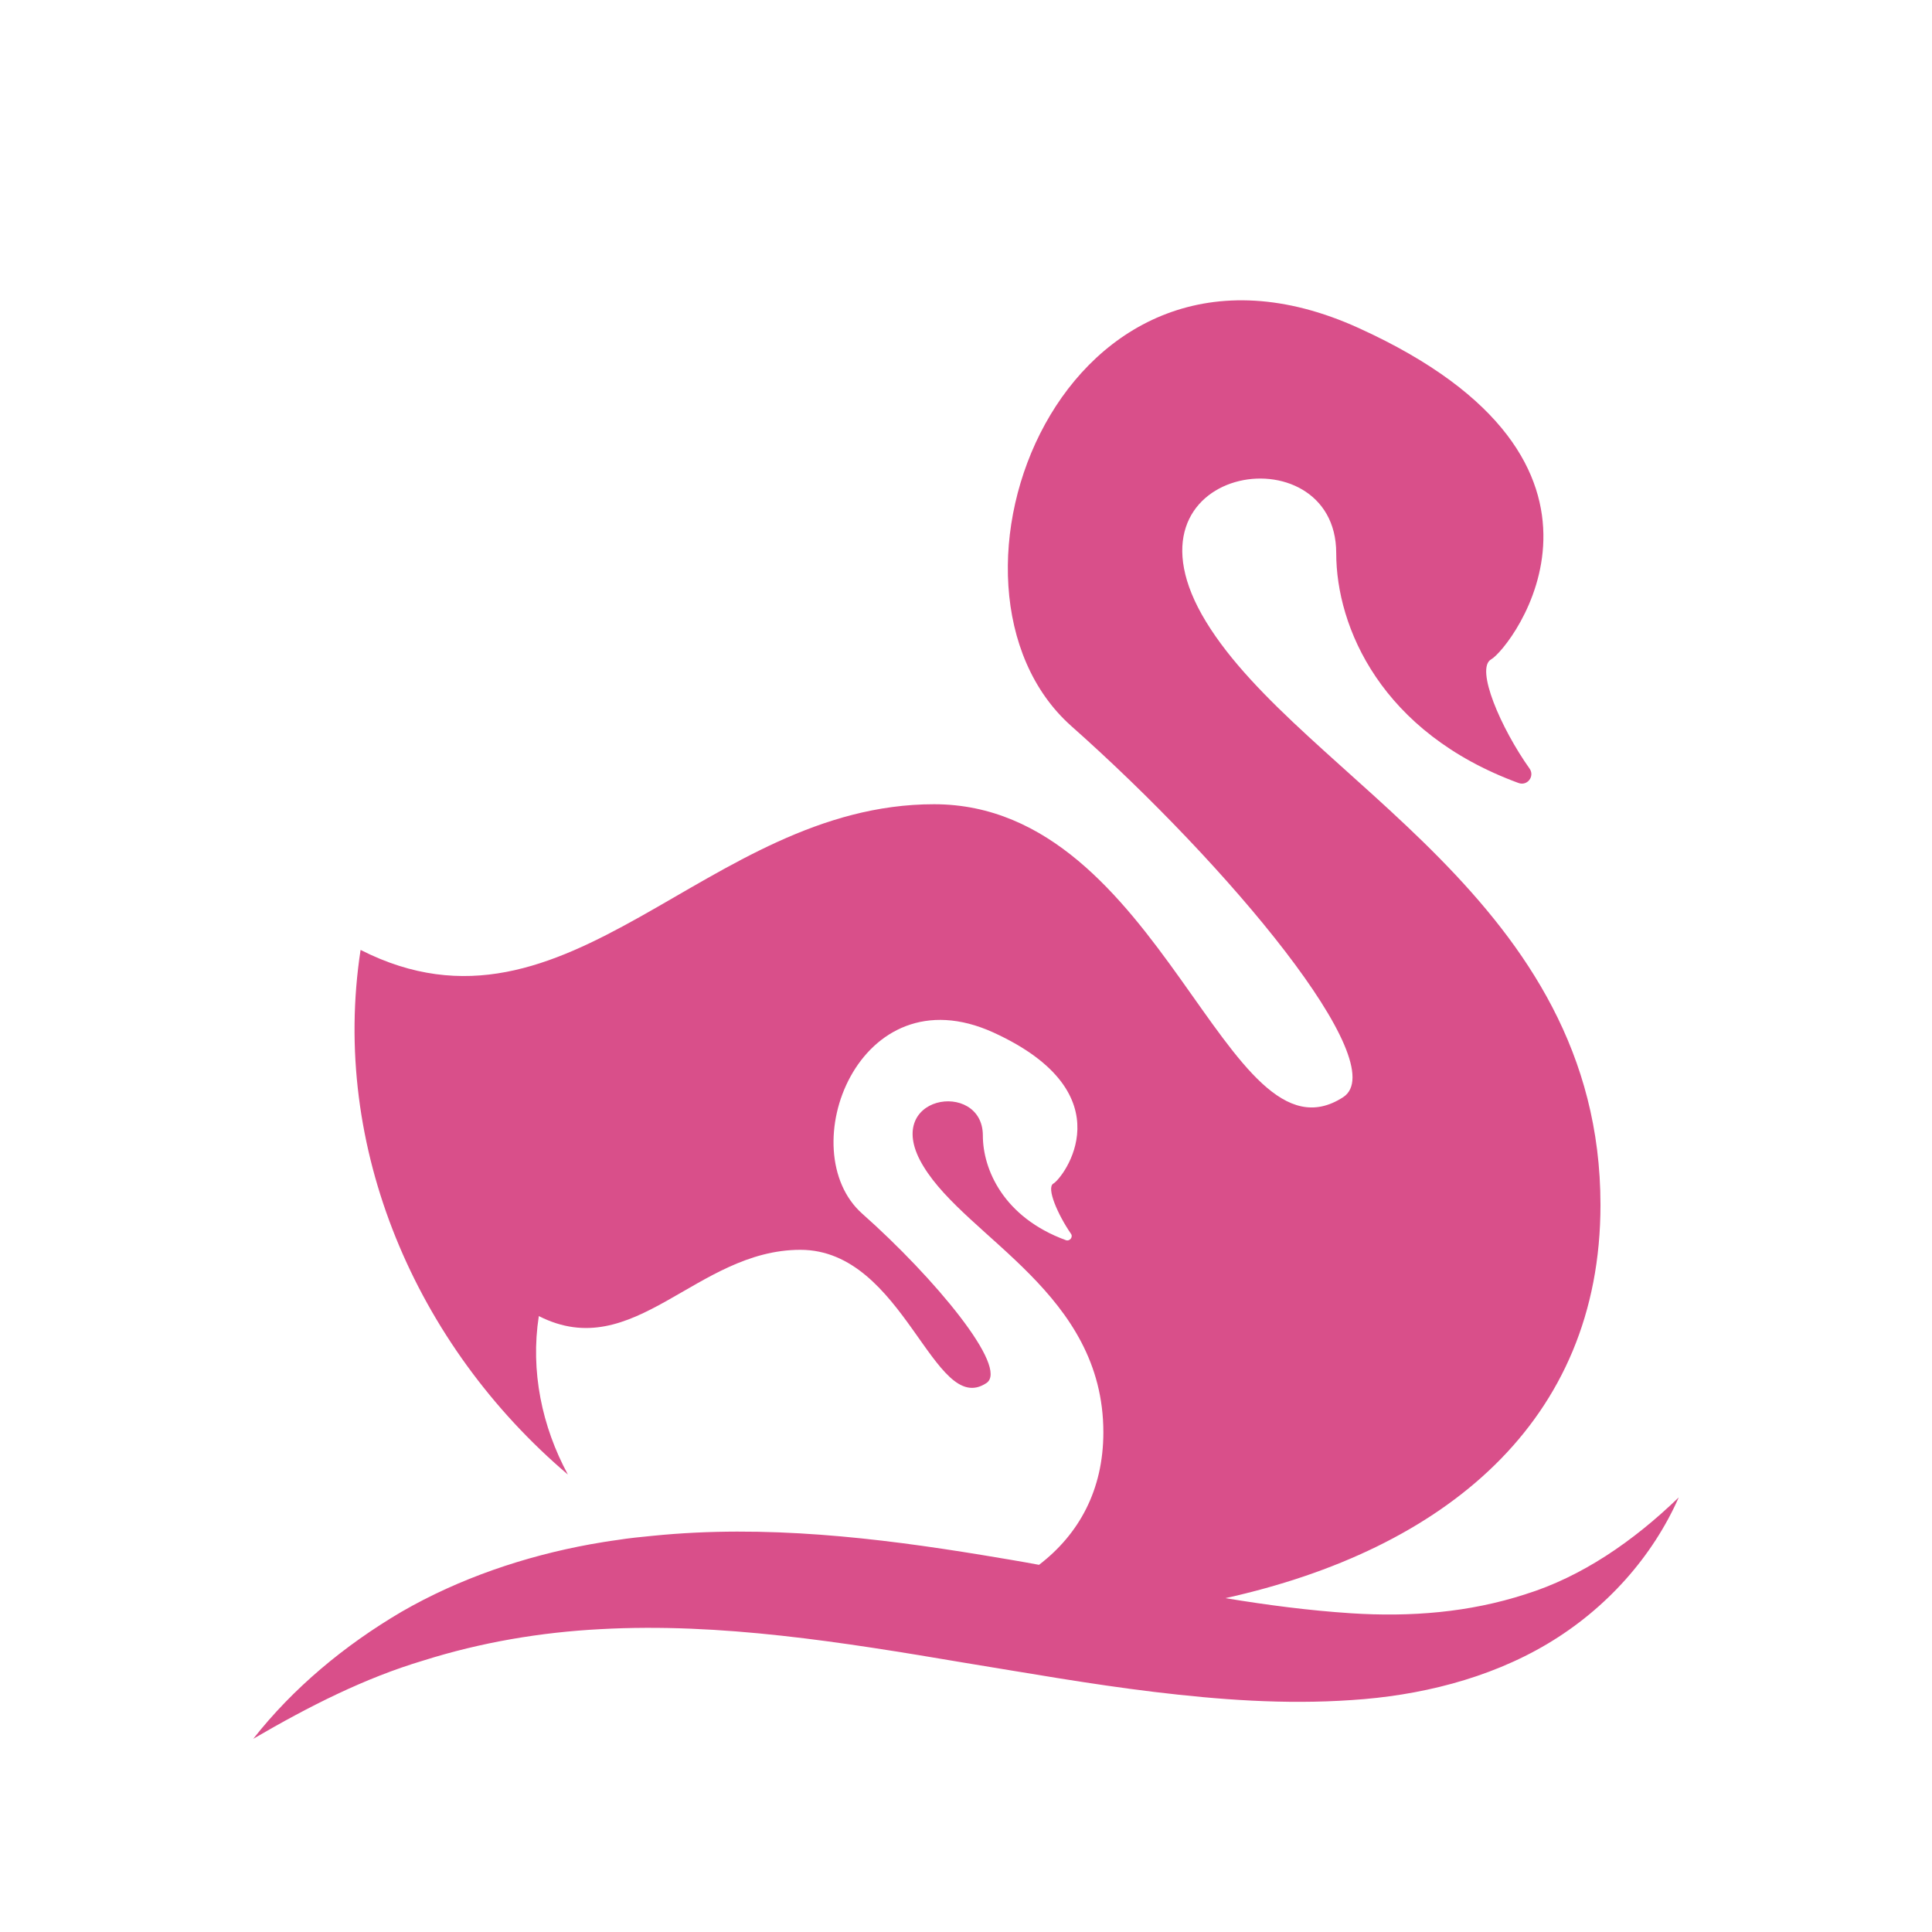
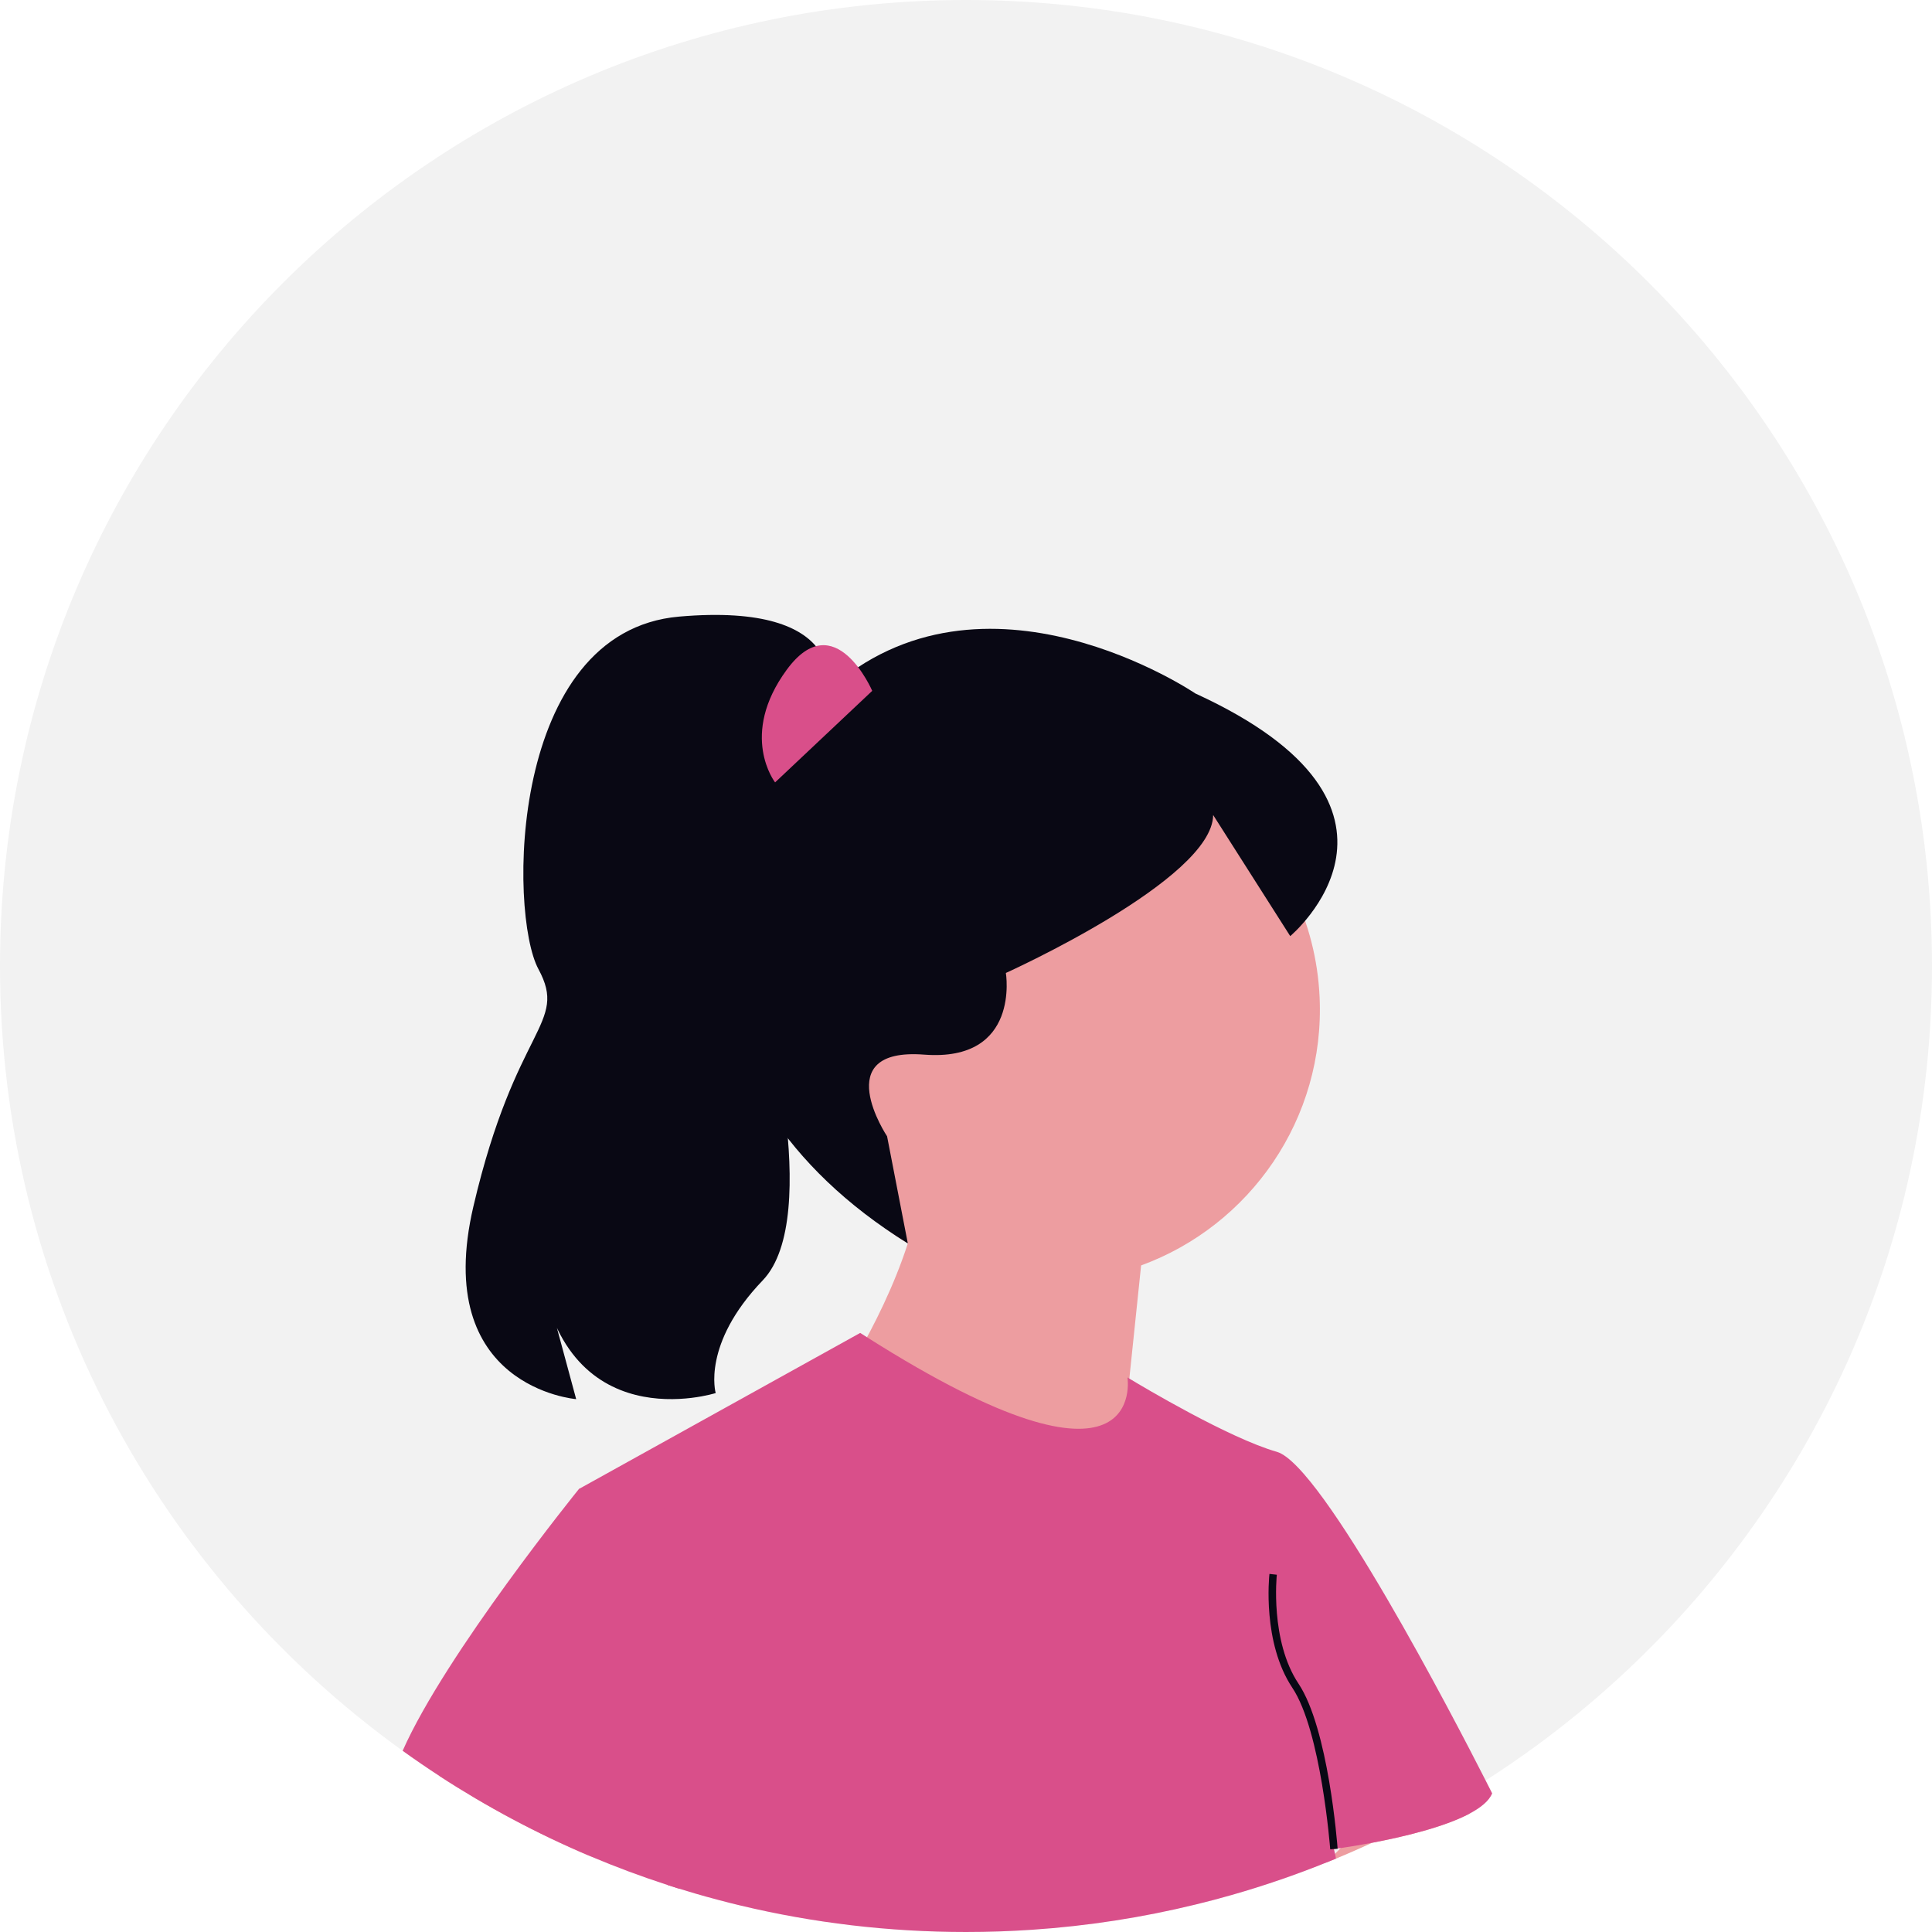
- <svg xmlns="http://www.w3.org/2000/svg" width="2000" zoomAndPan="magnify" viewBox="0 0 1500 1500" height="2000" preserveAspectRatio="xMidYMid meet" version="1.0">
-   <defs>
-     <clipPath id="6ab74d5bdb">
-       <path d="M 196.5 233 L 1303.5 233 L 1303.5 1350 L 196.5 1350 Z M 196.5 233 " clip-rule="nonzero" />
-     </clipPath>
-   </defs>
-   <g clip-path="url(#6ab74d5bdb)">
-     <path fill="#d94f8a" d="M 1184.242 1237.793 C 1140.625 1251.93 1095.199 1255.539 1048.871 1252.531 C 1016.684 1250.426 984.195 1246.215 951.402 1240.801 C 1121.371 1203.195 1242.605 1103.922 1242.605 935.461 C 1242.605 698.707 1010.969 604.852 936.363 482.715 C 861.758 360.578 1037.441 333.504 1037.441 429.469 C 1037.441 486.926 1072.336 568.75 1178.828 607.859 C 1185.75 610.566 1191.766 602.746 1187.555 596.727 C 1165.293 565.441 1145.137 518.812 1157.77 511.895 C 1173.113 503.172 1284.719 359.074 1054.887 254.688 C 824.754 150 710.141 455.34 831.676 563.637 C 953.508 671.633 1082.266 825.957 1042.855 851.828 C 952.004 910.793 902.973 624.406 725.184 624.406 C 547.695 624.406 442.102 819.941 279.957 737.516 C 256.492 890.637 322.676 1044.359 440.898 1144.836 C 420.746 1107.531 411.719 1064.516 418.34 1021.797 C 492.34 1059.402 540.473 970.355 621.395 970.355 C 702.32 970.355 724.883 1100.914 765.793 1073.84 C 783.844 1062.109 725.184 991.715 669.527 942.379 C 614.176 893.344 666.52 754.062 771.207 801.59 C 875.895 849.422 825.055 915.004 817.836 918.914 C 812.121 922.223 821.445 943.281 831.375 957.723 C 833.48 960.43 830.473 964.039 827.465 962.836 C 779.031 945.086 763.086 907.785 763.086 881.613 C 763.086 837.691 682.766 850.023 717.059 905.68 C 751.055 961.633 856.645 1004.348 856.645 1112.047 C 856.645 1156.867 837.691 1191.164 806.707 1214.93 C 792.266 1212.223 777.527 1209.812 763.086 1207.406 C 680.66 1193.871 594.02 1183.641 507.082 1192.367 C 497.758 1193.27 488.43 1194.172 479.105 1195.676 C 472.188 1196.578 465.266 1197.781 458.348 1198.984 C 407.207 1208.309 356.668 1225.457 311.844 1251.328 C 267.324 1277.5 227.613 1310.59 196.629 1350 C 239.949 1324.73 283.266 1302.77 328.691 1289.234 C 373.516 1275.094 419.844 1267.273 466.168 1264.867 C 559.426 1259.75 653.285 1274.793 749.246 1291.039 C 797.379 1298.859 846.113 1307.582 896.051 1313.602 C 945.988 1319.617 997.129 1323.527 1049.473 1319.918 C 1101.215 1316.609 1155.363 1303.672 1201.391 1276.297 C 1247.418 1248.922 1283.215 1208.309 1303.371 1162.586 C 1267.875 1196.879 1227.863 1224.254 1184.242 1237.793 Z M 1184.242 1237.793 " fill-opacity="1" fill-rule="nonzero" />
-   </g>
+ <svg xmlns="http://www.w3.org/2000/svg" width="743" height="743" viewBox="0 0 743 743" role="img" artist="Katerina Limpitsouni" source="https://undraw.co/">
+   <path d="M743,371.5c0,108.42-46.45,206-120.54,273.909-12.96,11.891-26.77,22.87-41.33,32.83-3.229,2.21-6.49,4.38-9.79,6.49-3.1,1.98-6.24,3.91-9.4,5.8-2.521,1.511-5.061,2.98-7.62,4.431-8.68,4.93-17.58,9.51-26.68,13.729h-.02c-1.03.49-2.06.96-3.1,1.43-.63.29-1.26.57-1.9.851-2.92,1.3-5.87,2.57-8.83,3.8-1.22.5-2.44,1-3.66,1.49-11.9,4.8-24.1,8.99-36.57,12.54-4.52,1.29-9.07,2.5-13.66,3.609-20.38,4.98-41.42,8.28-62.96,9.73-8.41.57-16.89.86-25.44.86-29.85,0-58.87-3.521-86.68-10.17-2.91-.69-5.82-1.421-8.7-2.2-2.88-.75-5.75-1.55-8.6-2.38-2.16-.631-4.31-1.28-6.46-1.95-1.42-.431-2.84-.891-4.26-1.351-10.03-3.25-19.88-6.92-29.52-10.979-.2-.09-.41-.17-.61-.26-20.2-8.561-39.49-18.86-57.67-30.7v-.01c-4.8-3.12-9.51-6.351-14.15-9.69C61.07,605.88,0,495.819,0,371.5,0,166.33,166.33,0,371.5,0s371.5,166.33,371.5,371.5Z" fill="#f2f2f2" />
+   <path d="M292.984,381.833s23.871,86.061.328,110.582c-23.544,24.521-18.073,43.321-18.073,43.321,0,0-59.474,18.985-68.162-51.301l14.505,53.637s-55.835-4.405-39.514-74.157c16.321-69.752,36.553-69.824,25.009-91.202-11.543-21.378-11.543-129.875,54.126-135.586,65.67-5.71,57.104,28.552,57.104,28.552l-25.322,116.154Z" fill="#090814" />
+   <path d="M565.17,697.47c-9.91,5.27-25.87,9.01-37.53,11.22h-.02c-1.03.49-2.06.96-3.1,1.43-.63.29-1.26.57-1.9.851-2.92,1.3-5.87,2.57-8.83,3.8-1.22.5-2.44,1-3.66,1.49l3.29-3.34,2.17-2.2,37.6-38.18s3.54,6.93,8.75,17.989c1.02,2.16,2.1,4.48,3.229,6.94Z" fill="#ed9da0" />
+   <path d="M298.196,393.126c-2.692-57.793,41.976-106.826,99.769-109.518,57.793-2.692,106.827,41.976,109.519,99.769,2.183,46.871-26.786,87.974-68.641,103.275l-14.002,134.635-107.13-81.135s20.957-29.415,31.414-61.969c-29.111-17.424-49.232-48.625-50.929-85.056Z" fill="#ed9da0" />
+   <path d="M573.85,689.68c-1.16,2.89-4.34,5.479-8.68,7.79-9.91,5.27-25.87,9.01-37.53,11.22h-.02c-5.14.98-9.45,1.65-12.03,2.03-.45.07-.84.13-1.18.17-.69.1-1.15.16-1.33.19l-.09.01c.16.609.3,1.229.43,1.83.14.62.271,1.239.37,1.85-1.22.5-2.44,1-3.66,1.49-11.9,4.8-24.1,8.99-36.57,12.54-4.52,1.29-9.07,2.5-13.66,3.609-20.38,4.98-41.42,8.28-62.96,9.73-8.41.57-16.89.86-25.44.86-29.85,0-58.87-3.521-86.68-10.17-2.91-.69-5.82-1.421-8.7-2.2-2.88-.75-5.75-1.55-8.6-2.38-2.16-.631-4.31-1.28-6.46-1.95-1.42-.431-2.84-.891-4.26-1.351l-34.14-152.34,108.15-60c.88.561,1.75,1.12,2.62,1.67,108.6,68.86,100.17,15.46,100.17,15.46,0,0,.25.15.71.431,5.24,3.16,38.37,22.92,56.74,28.17,17.6,5.029,68.42,103.069,80.29,126.39,1.62,3.16,2.51,4.95,2.51,4.95Z" fill="#d94f8a" />
+   <path d="M511.569,711.196c-.033-.454-3.494-45.507-14.574-62.128-11.577-17.365-8.917-42.708-8.797-43.779l2.838.315c-.028.254-2.657,25.393,8.334,41.88,11.496,17.245,14.909,61.621,15.048,63.5l-2.85.212Z" fill="#090814" />
+   <path d="M459.711,266.69s-81.446-55.26-141.405-1.011c-59.959,54.249-63.993,153.762,30.818,212.503l-7.976-41.191s-22.842-34.262,14.276-31.407,31.407-31.407,31.407-31.407c0,0,79.495-35.834,79.72-60.745l29.641,46.573s59.241-49.475-36.481-93.314Z" fill="#090814" />
+   <path d="M335.437,265.679s-14.36-33.349-32.877-8.109c-18.517,25.24-4.48,43.321-4.48,43.321l37.357-35.212Z" fill="#d94f8a" />
+   <path d="M226.67,713.71c-20.2-8.561-39.49-18.86-57.67-30.7v-.01c3.88-6.591,6.29-10.46,6.29-10.46l51.38,41.17Z" fill="#ed9da0" />
+   <path d="M293.31,663.27l-32.25,63.03c-1.42-.431-2.84-.891-4.26-1.351-10.03-3.25-19.88-6.92-29.52-10.979-.2-.09-.41-.17-.61-.26-20.2-8.561-39.49-18.86-57.67-30.7v-.01c-4.8-3.12-9.51-6.351-14.15-9.69,16.43-37.229,67.81-100.7,67.81-100.7l29.98,1.431,40.67,89.229Z" fill="#d94f8a" />
</svg>
